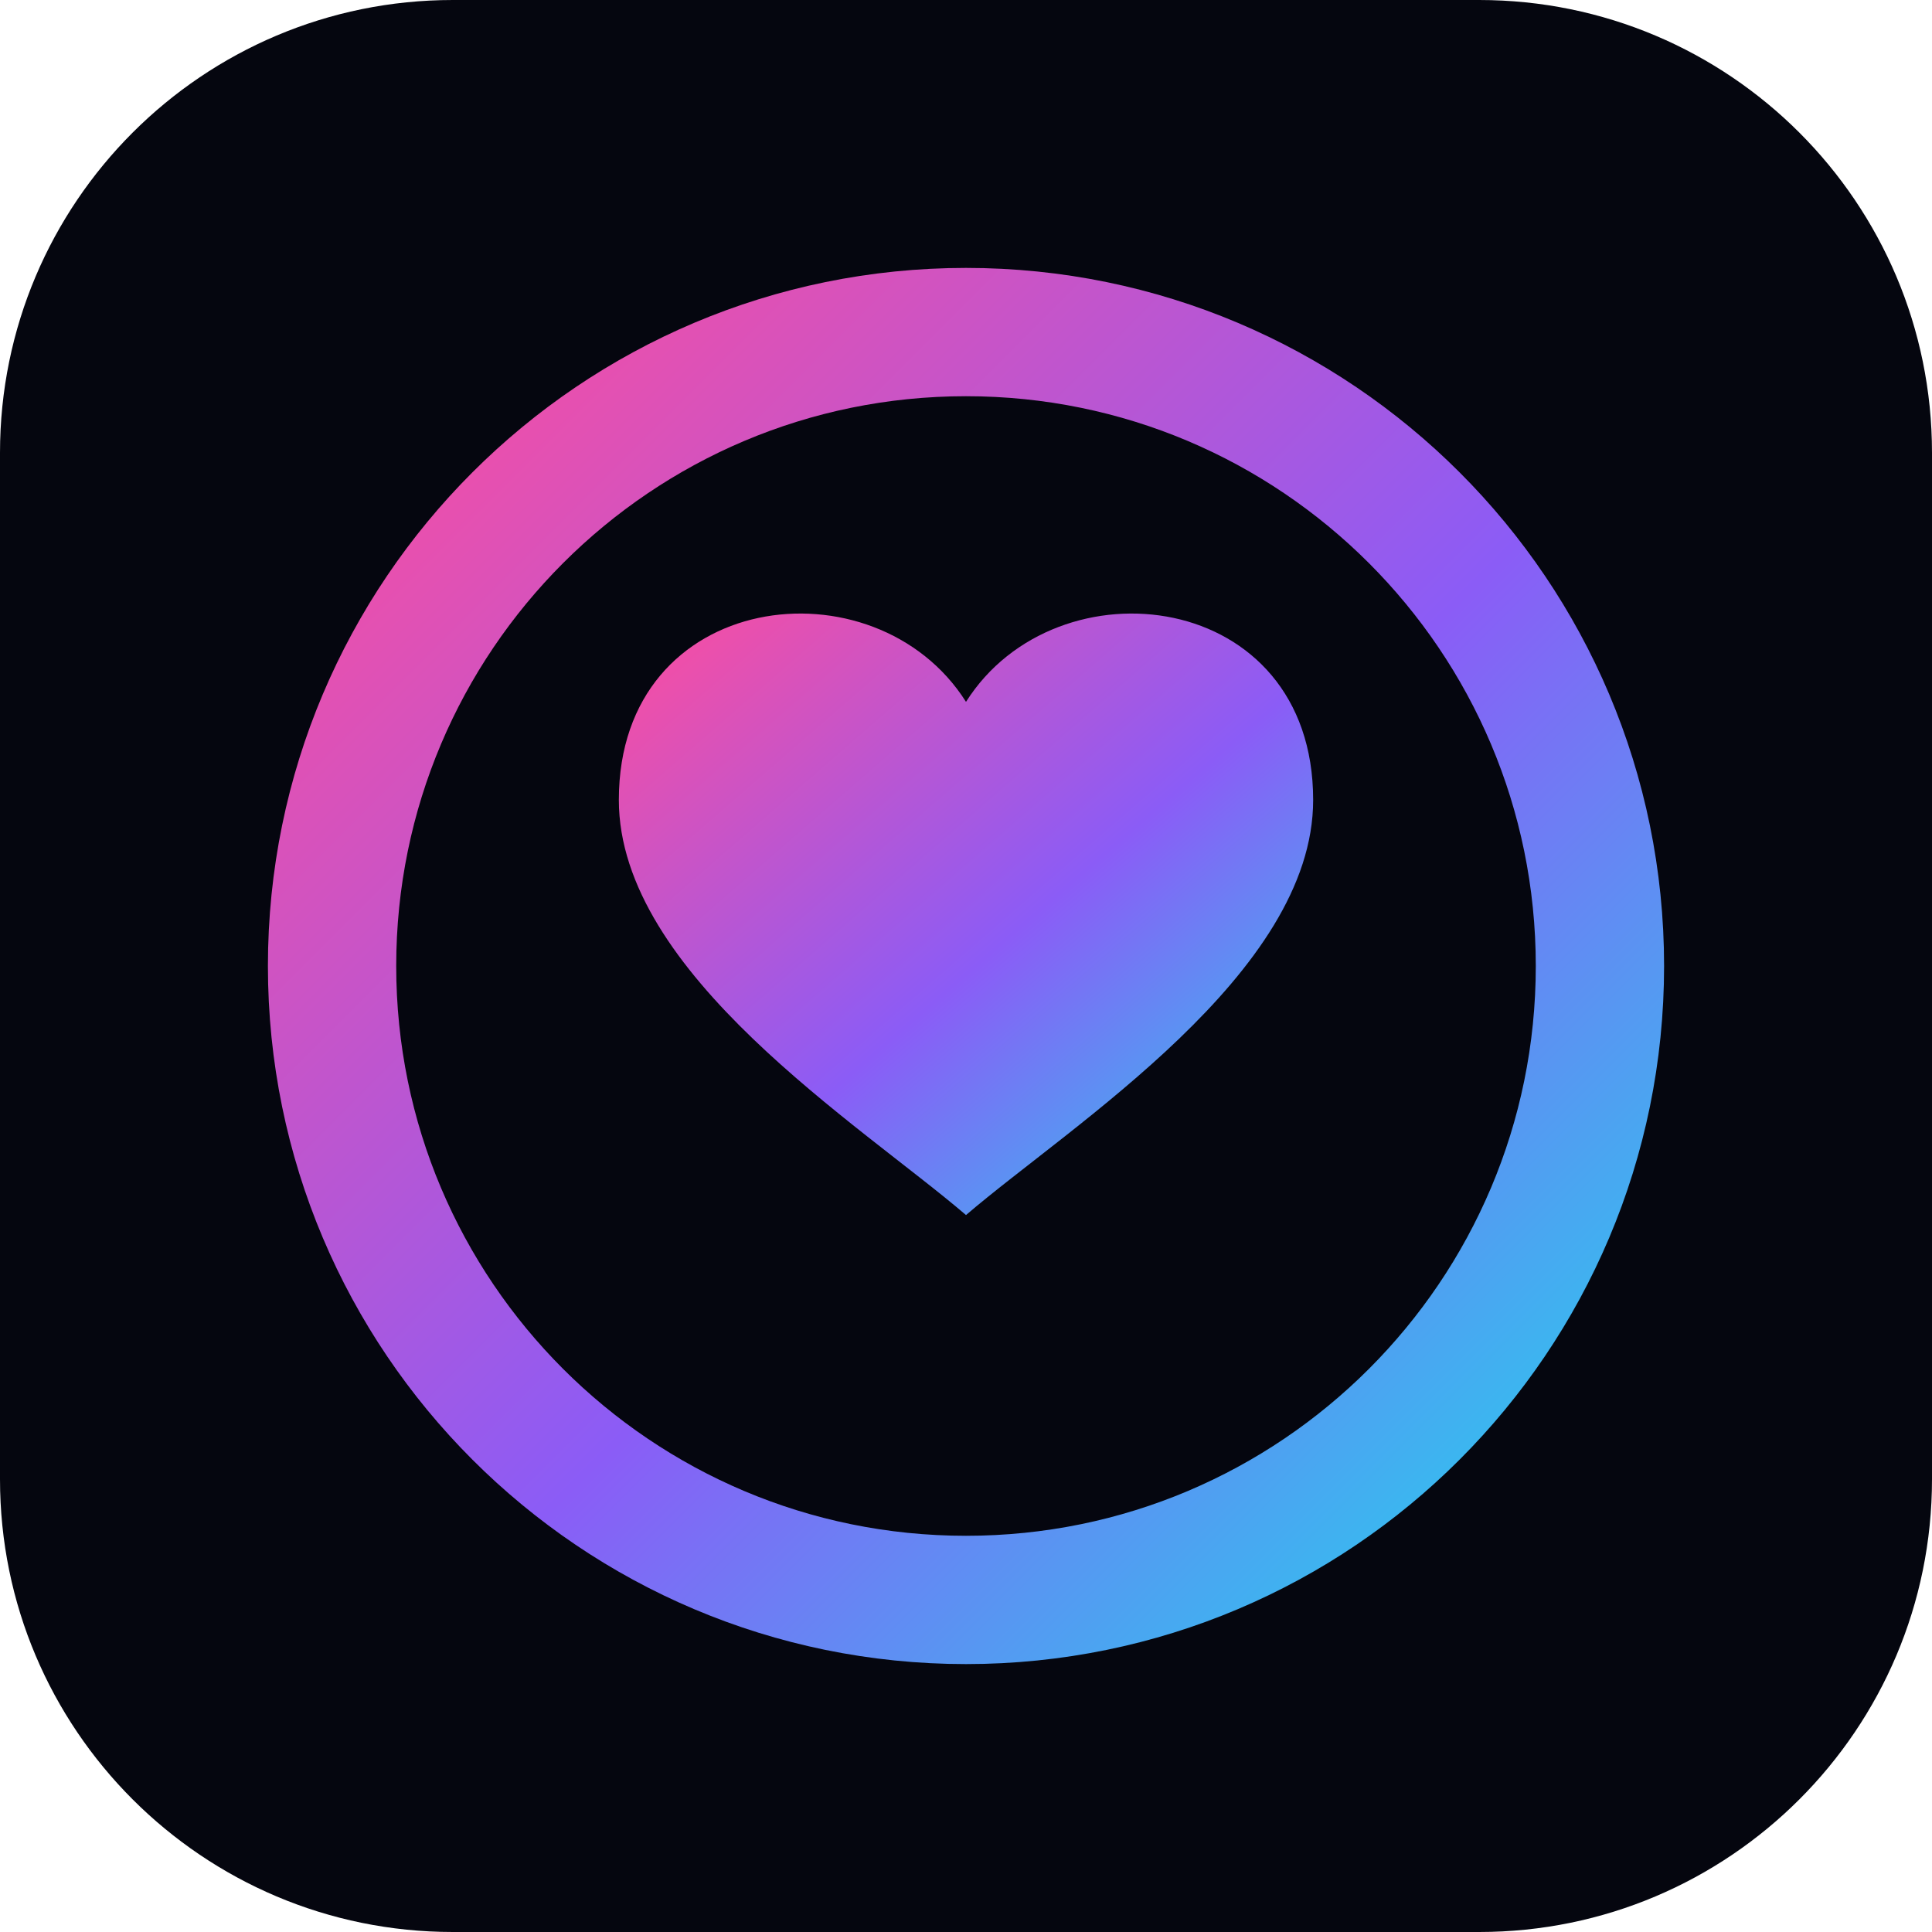
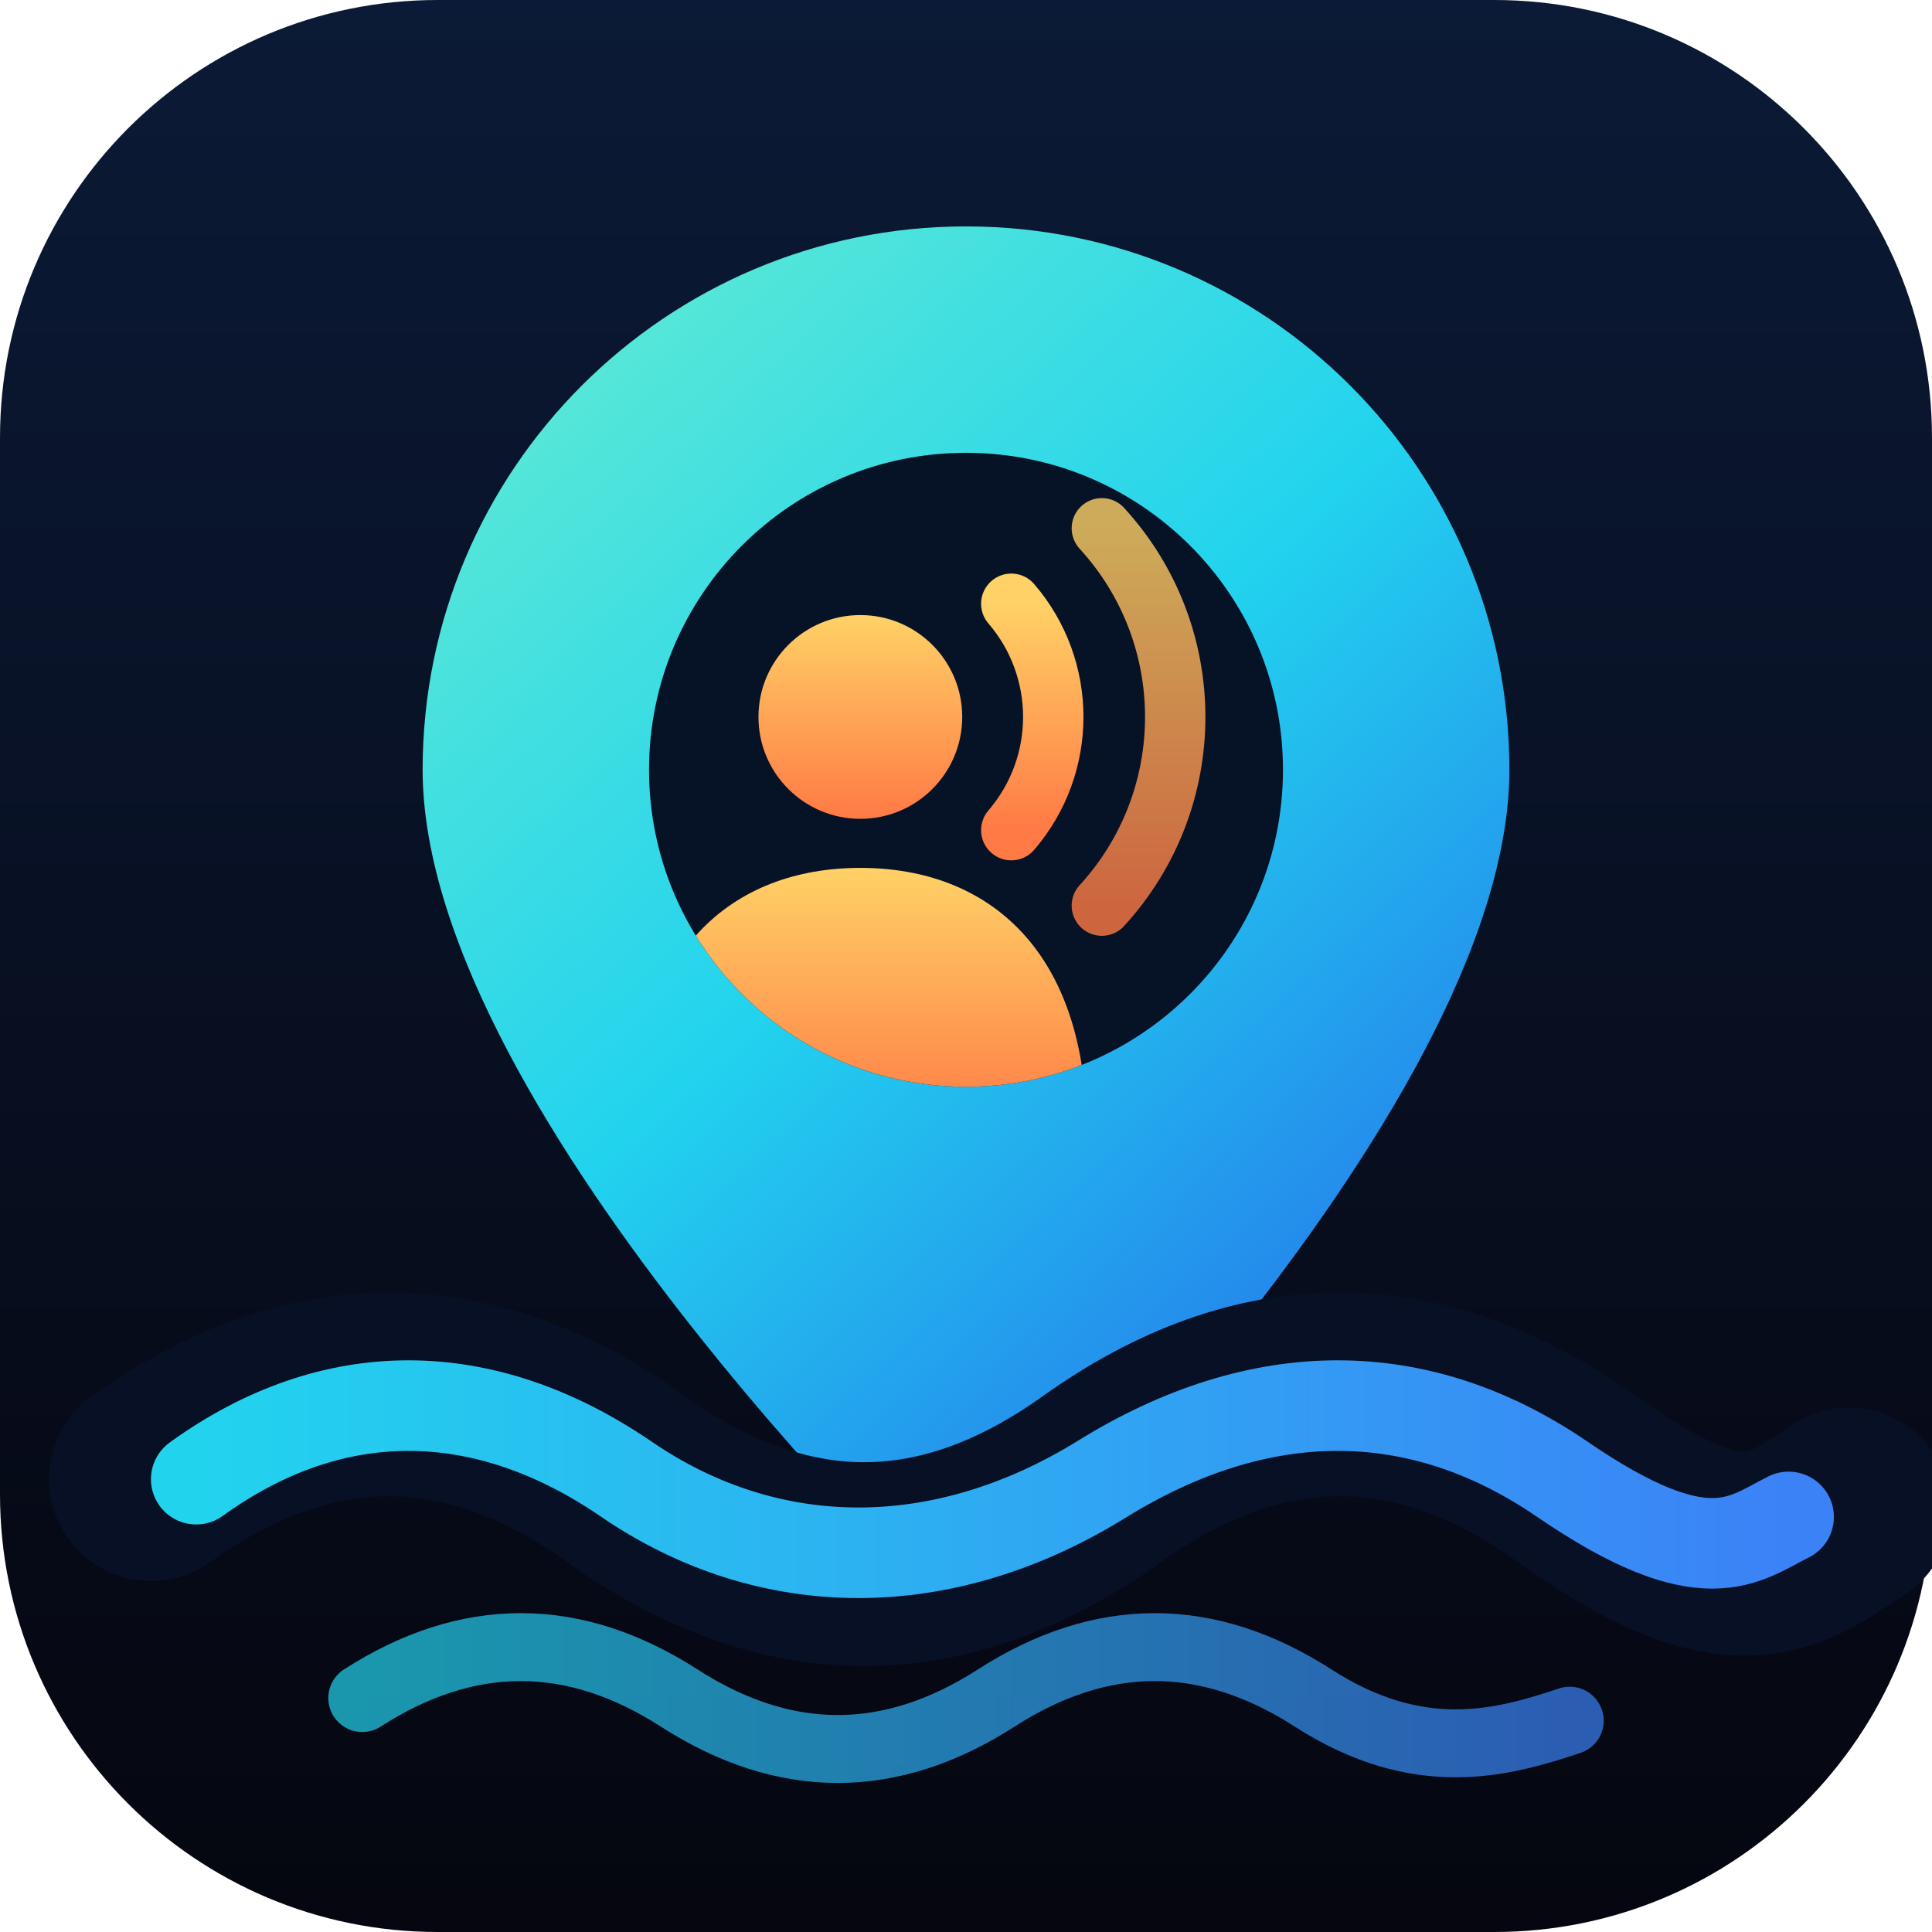
- <svg xmlns="http://www.w3.org/2000/svg" viewBox="0 0 512 512">
+ <svg xmlns="http://www.w3.org/2000/svg" viewBox="0 0 512 512" role="img" aria-label="Pukaar logo: a map pin with a call ripple rising out of flood water">
  <defs>
-     <linearGradient id="g" x1="0" y1="0" x2="1" y2="1">
-       <stop offset="0" stop-color="#ff4d9d" />
-       <stop offset=".55" stop-color="#8b5cf6" />
-       <stop offset="1" stop-color="#22d3ee" />
+     <linearGradient id="pk-tile" x1="0" y1="0" x2="0" y2="1">
+       <stop offset="0" stop-color="#0b1a36" />
+       <stop offset="1" stop-color="#05060f" />
    </linearGradient>
+     <linearGradient id="pk-pin" x1="0.15" y1="0" x2="0.85" y2="1">
+       <stop offset="0" stop-color="#5eead4" />
+       <stop offset="0.45" stop-color="#22d3ee" />
+       <stop offset="1" stop-color="#2563eb" />
+     </linearGradient>
+     <linearGradient id="pk-call" x1="0" y1="0" x2="0" y2="1">
+       <stop offset="0" stop-color="#ffd166" />
+       <stop offset="1" stop-color="#ff7a45" />
+     </linearGradient>
+     <linearGradient id="pk-wave" x1="0" y1="0" x2="1" y2="0">
+       <stop offset="0" stop-color="#22d3ee" />
+       <stop offset="1" stop-color="#3b82f6" />
+     </linearGradient>
+     <clipPath id="pk-hole">
+       <circle cx="256" cy="204" r="84" />
+     </clipPath>
  </defs>
-   <rect width="512" height="512" rx="120" fill="#05060f" />
-   <circle cx="256" cy="256" r="168" fill="none" stroke="url(#g)" stroke-width="34" />
-   <path d="M256 186c-24-38-92-30-92 26 0 46 64 86 92 110 28-24 92-64 92-110 0-56-68-64-92-26z" fill="url(#g)" />
+   <rect width="512" height="512" rx="116" fill="url(#pk-tile)" />
+   <path d="M256 432C256 432 112 296 112 204A144 144 0 1 1 400 204C400 296 256 432 256 432Z" fill="url(#pk-pin)" />
+   <circle cx="256" cy="204" r="84" fill="#061226" />
+   <g clip-path="url(#pk-hole)">
+     <circle cx="228" cy="190" r="27" fill="url(#pk-call)" />
+     <path d="M168 300C168 252 194 230 228 230S288 252 288 300Z" fill="url(#pk-call)" />
+   </g>
+   <path d="M268 160A46 46 0 0 1 268 220" fill="none" stroke="url(#pk-call)" stroke-width="16" stroke-linecap="round" />
+   <path d="M292 140A74 74 0 0 1 292 240" fill="none" stroke="url(#pk-call)" stroke-width="16" stroke-linecap="round" opacity=".8" />
+   <path d="M40 392C82 362 124 362 166 392S250 422 292 392S376 362 418 392S472 412 490 400" fill="none" stroke="#071024" stroke-width="54" stroke-linecap="round" />
+   <path d="M52 392C88 366 128 366 166 392S250 418 292 392S376 366 414 392S462 408 474 402" fill="none" stroke="url(#pk-wave)" stroke-width="24" stroke-linecap="round" />
+   <path d="M96 450C124 432 152 432 180 450S236 468 264 450S320 432 348 450S398 462 416 456" fill="none" stroke="url(#pk-wave)" stroke-width="18" stroke-linecap="round" opacity=".7" />
</svg>
